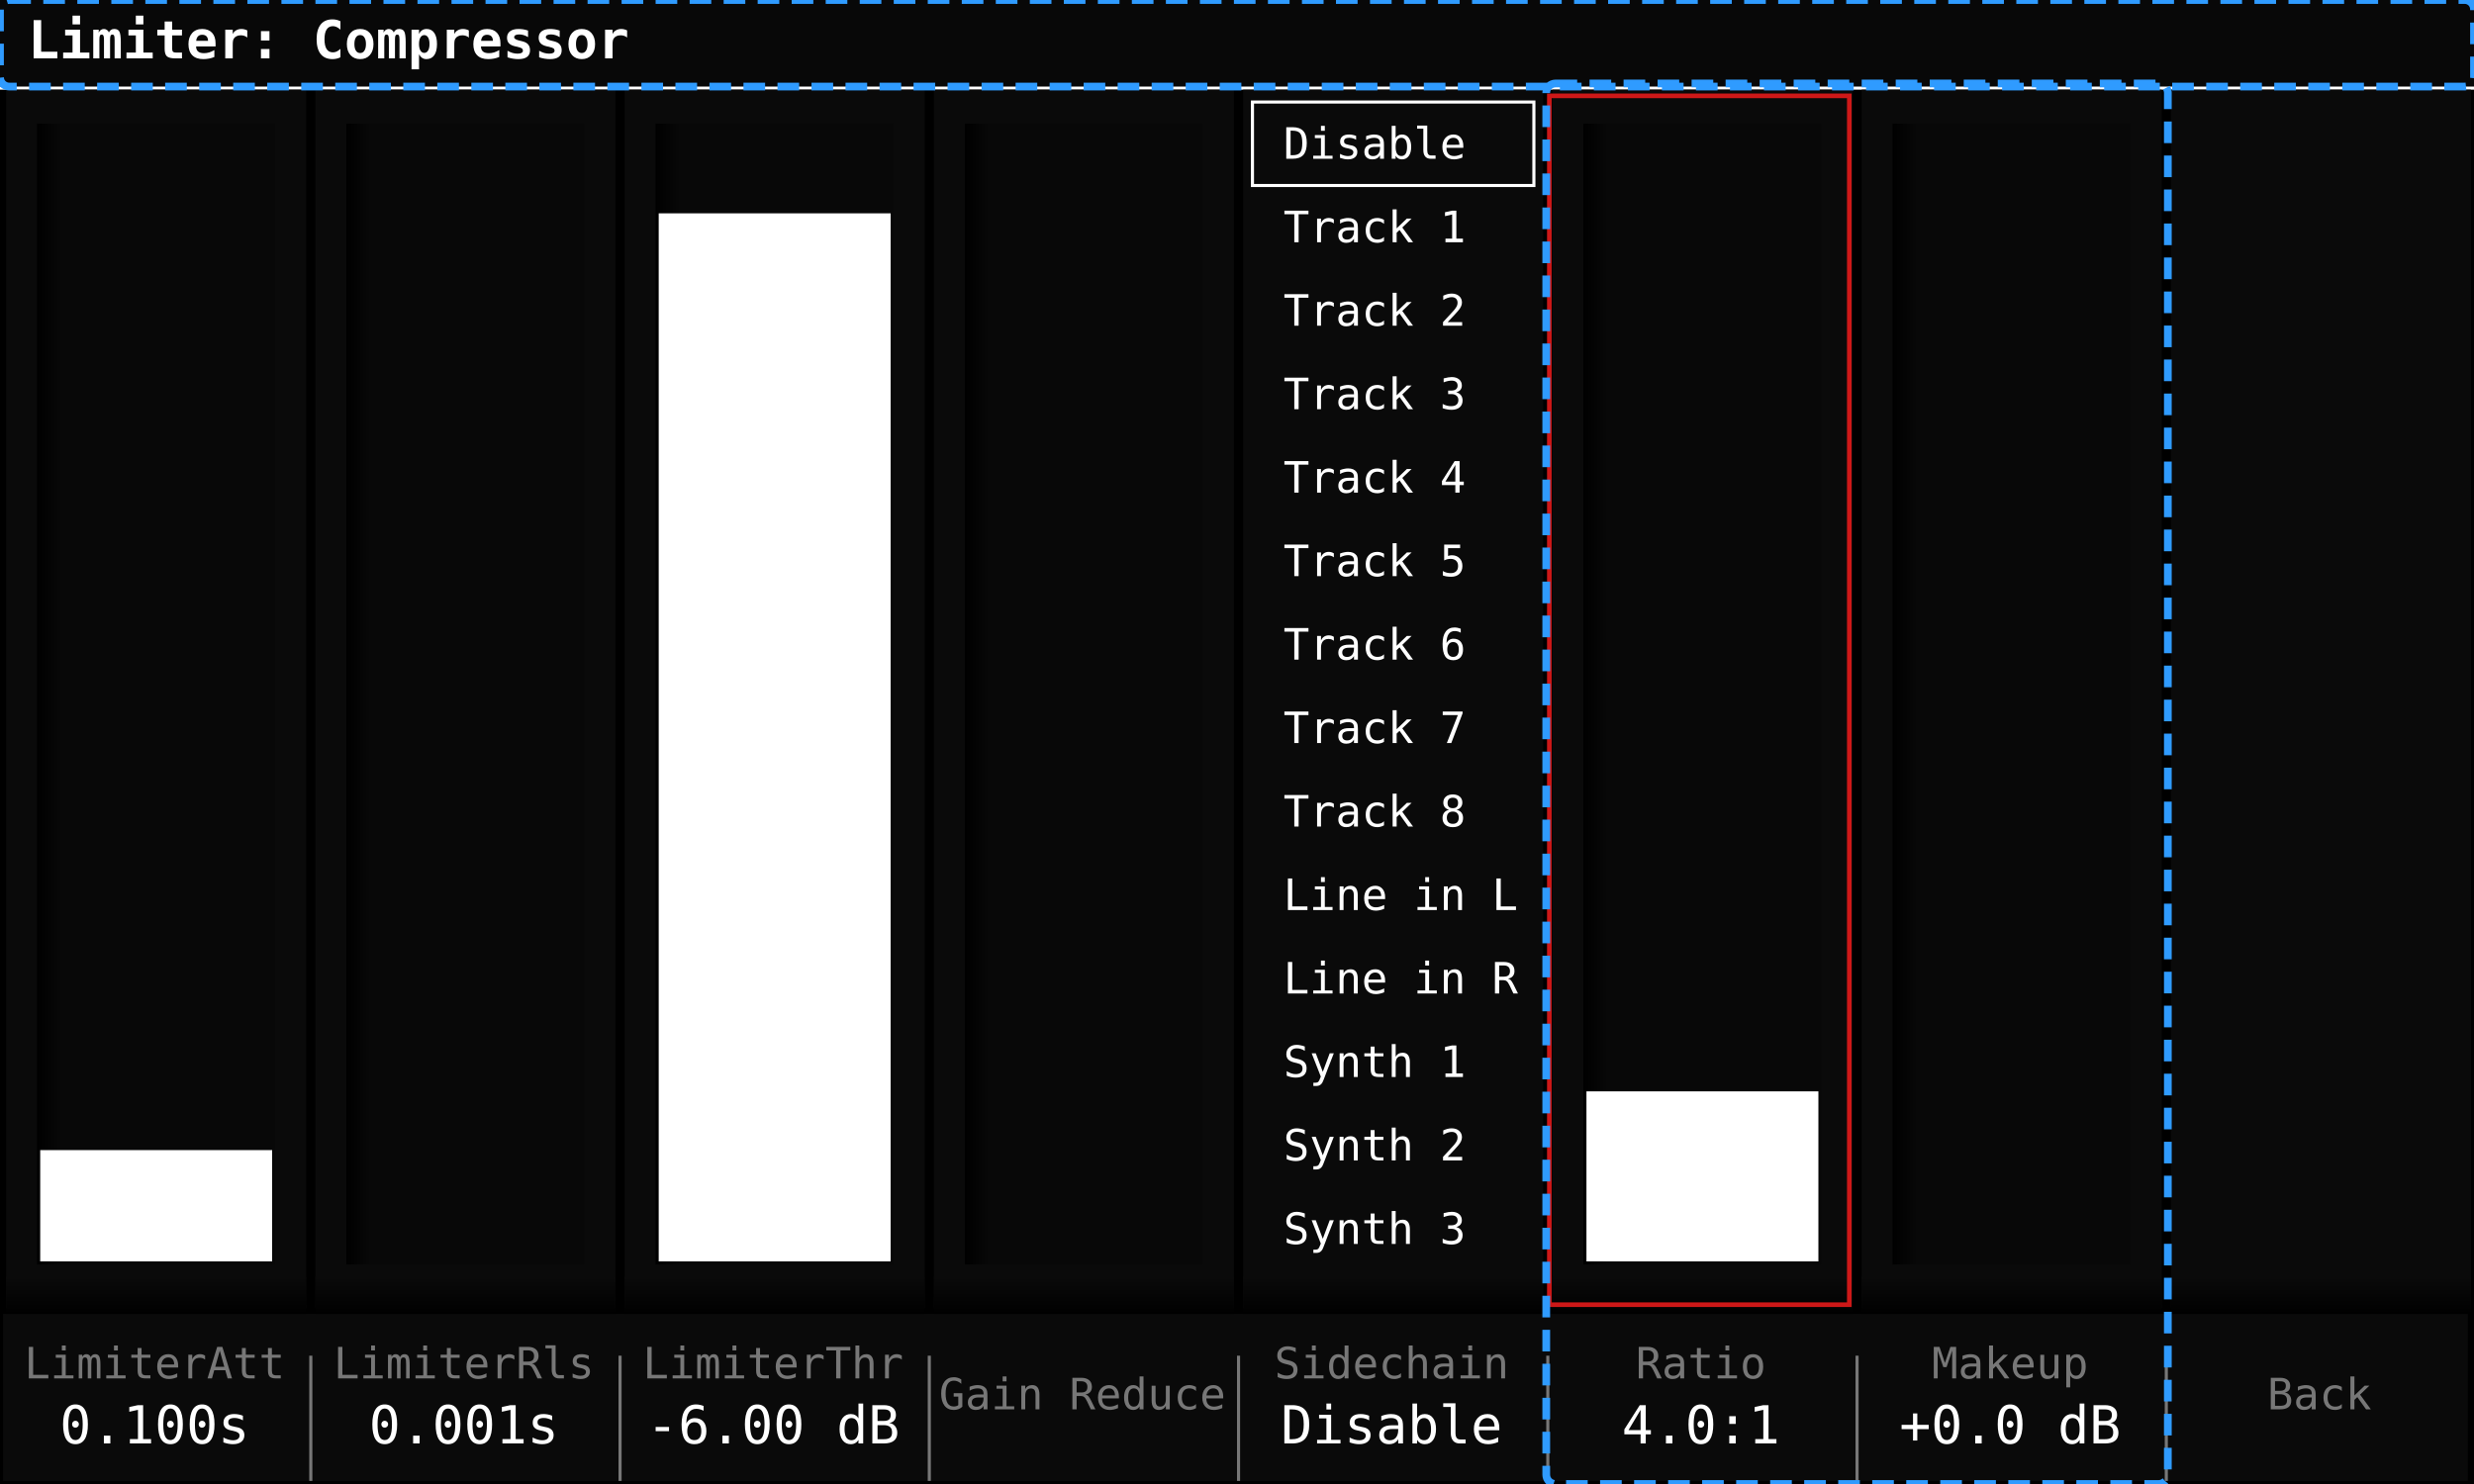
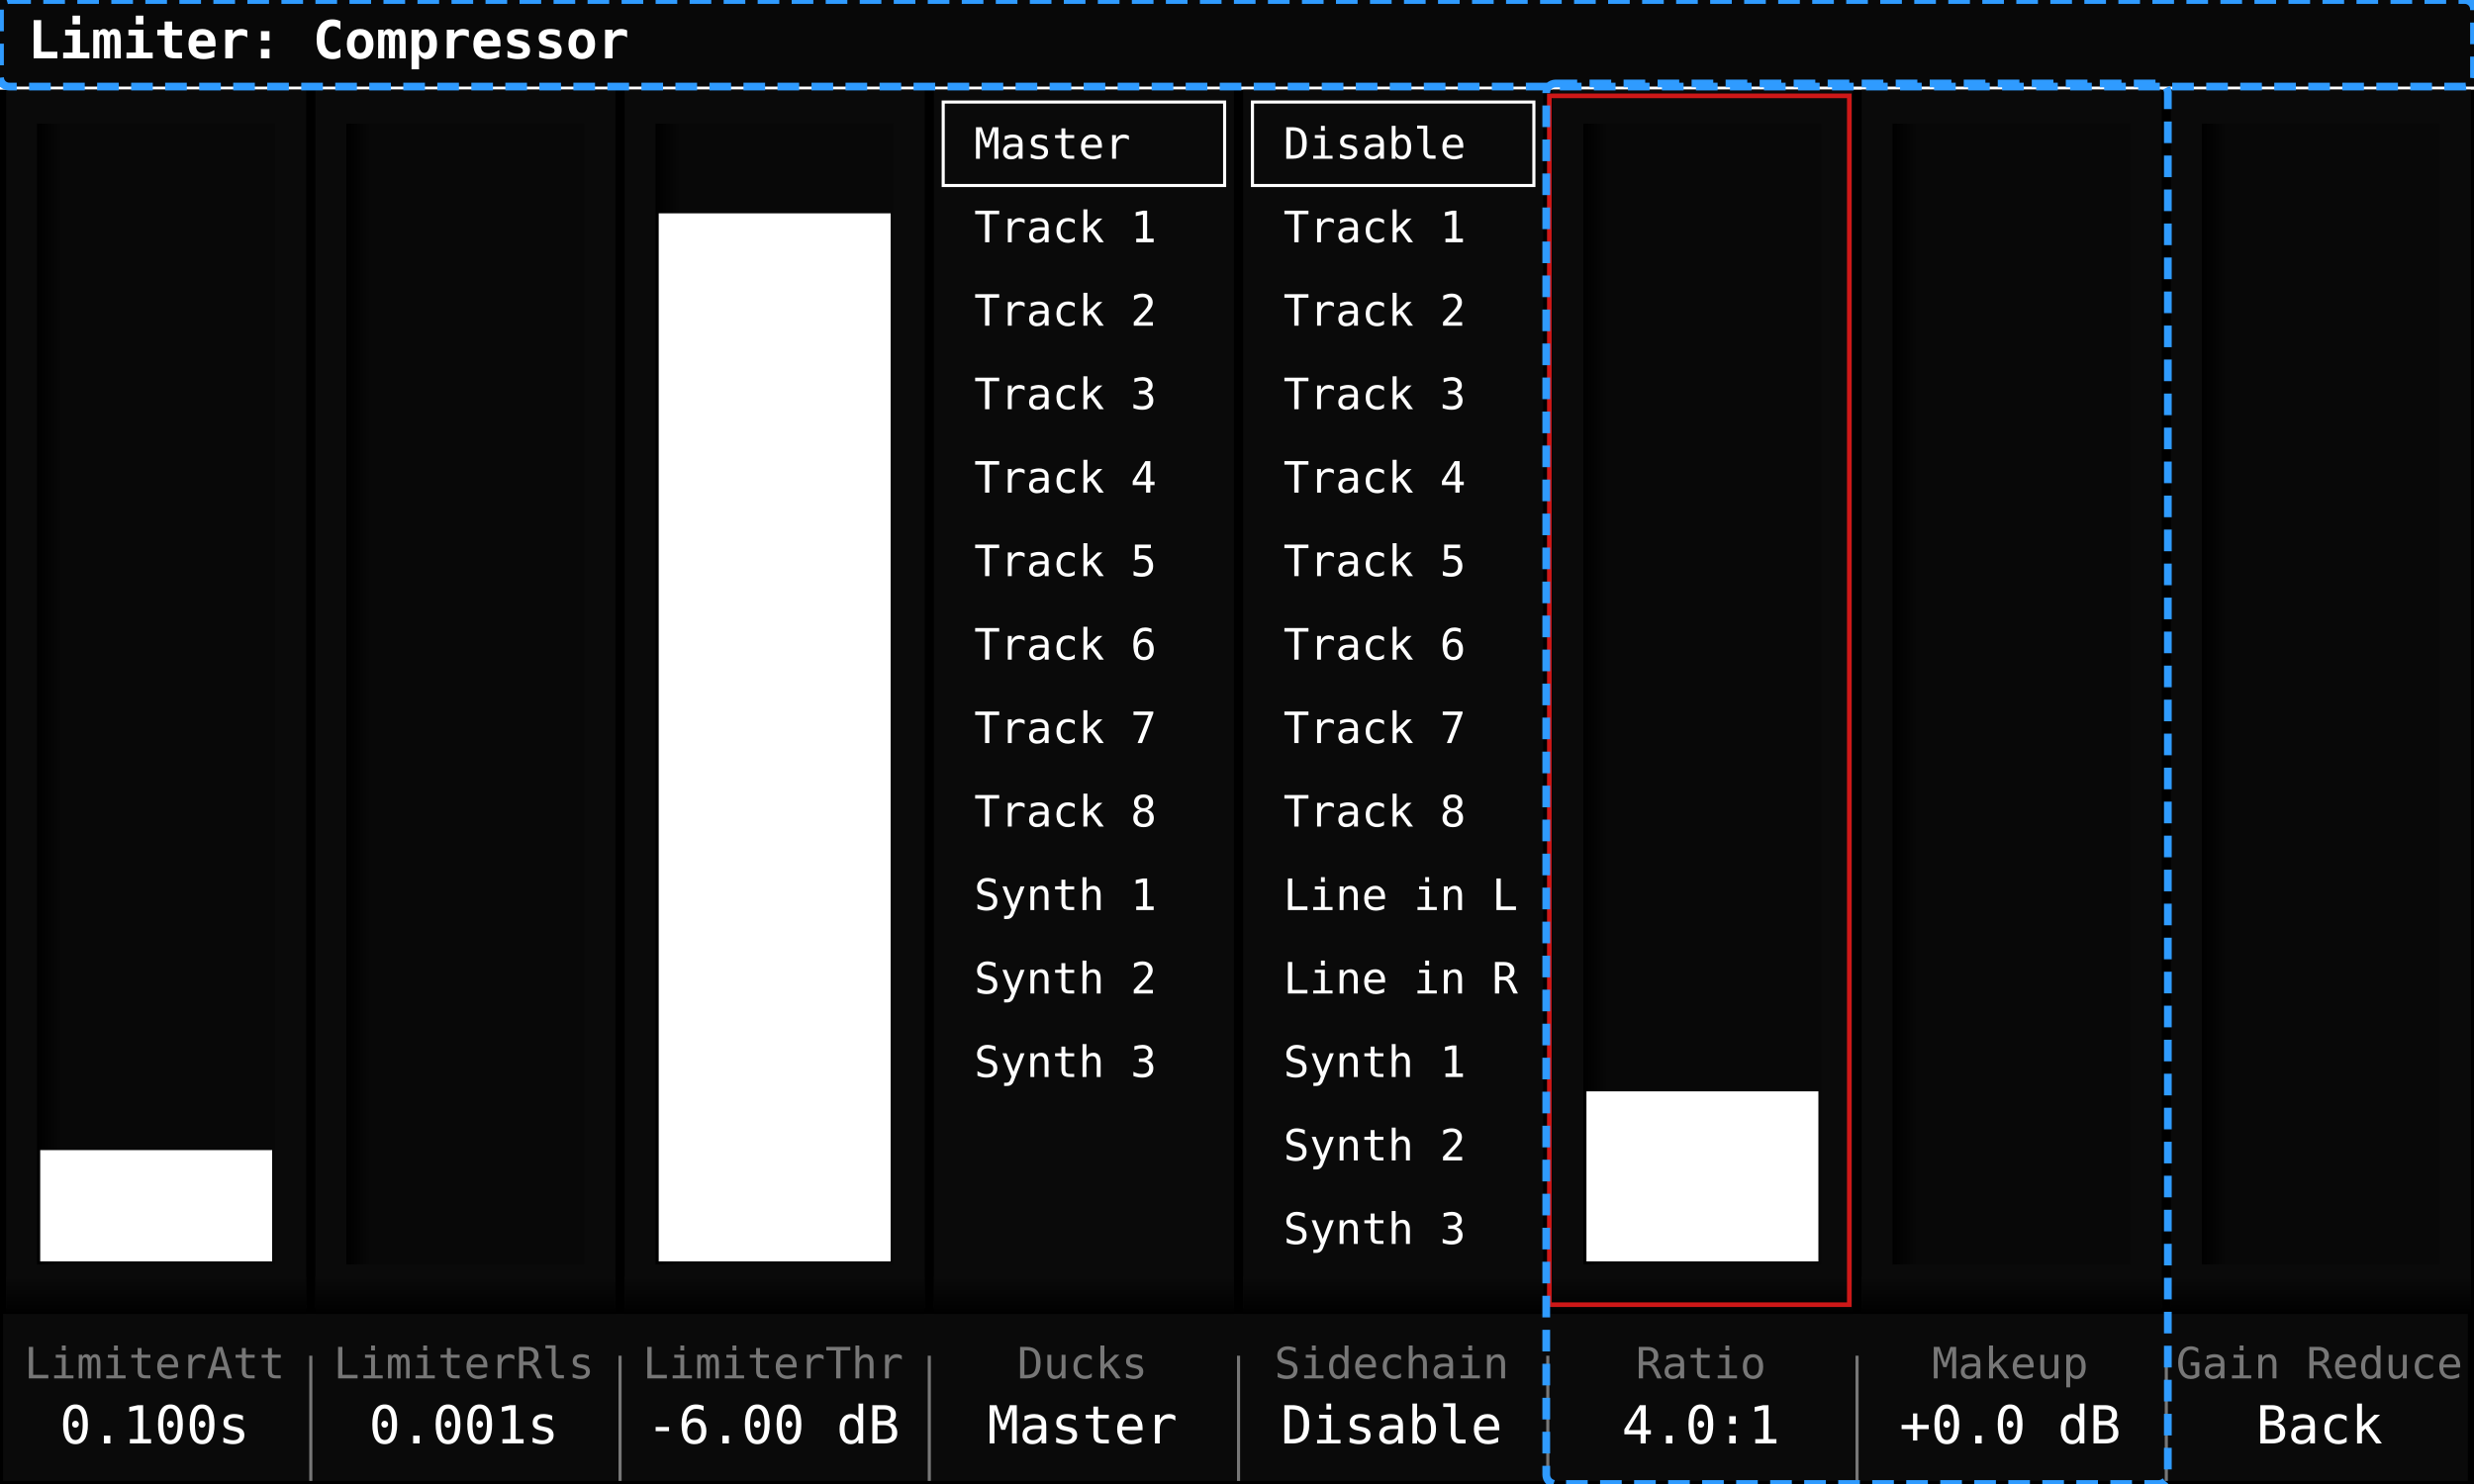
<svg xmlns="http://www.w3.org/2000/svg" width="800" height="480" viewBox="0 0 800 480" font-family="'Roboto Mono', 'DejaVu Sans Mono', Consolas, monospace">
  <defs>
    <linearGradient id="shadow" x1="0" y1="0" x2="0" y2="1">
      <stop offset="0" stop-color="#0A0A0A" />
      <stop offset="1" stop-color="#000000" />
    </linearGradient>
    <linearGradient id="barShade" x1="0" y1="0" x2="1" y2="0">
      <stop offset="0" stop-color="#000000" />
      <stop offset="1" stop-color="#080808" />
    </linearGradient>
  </defs>
  <rect x="0" y="0" width="800" height="480" fill="#000000" />
  <rect x="0" y="0" width="800" height="28" fill="#080808" />
  <line x1="0" y1="28.5" x2="800" y2="28.5" stroke="#FFFFFF" stroke-width="1" />
  <text class="val" x="9" y="13" font-size="17" font-weight="700" fill="#FFFFFF" text-anchor="start" dominant-baseline="central" xml:space="preserve">Limiter: Compressor</text>
  <rect x="1" y="425" width="797" height="54" fill="#0A0A0A" />
  <line x1="100.5" y1="438.5" x2="100.5" y2="479" stroke="#777777" stroke-width="1" />
  <line x1="200.5" y1="438.5" x2="200.5" y2="479" stroke="#777777" stroke-width="1" />
  <line x1="300.5" y1="438.5" x2="300.5" y2="479" stroke="#777777" stroke-width="1" />
  <line x1="400.5" y1="438.5" x2="400.5" y2="479" stroke="#777777" stroke-width="1" />
  <line x1="500.5" y1="438.5" x2="500.5" y2="479" stroke="#777777" stroke-width="1" />
  <line x1="600.5" y1="438.5" x2="600.5" y2="479" stroke="#777777" stroke-width="1" />
  <line x1="700.5" y1="438.5" x2="700.5" y2="479" stroke="#777777" stroke-width="1" />
  <rect x="2" y="29" width="97" height="394" fill="#0A0A0A" />
  <rect x="2" y="413" width="97" height="12" fill="url(#shadow)" />
  <rect x="12" y="40" width="77" height="369" fill="#080808" />
  <rect x="12" y="40" width="8" height="369" fill="url(#barShade)" />
  <rect x="13" y="372" width="75" height="36" fill="#FFFFFF" />
  <text class="lbl" x="50" y="441" font-size="14" font-weight="400" fill="#777777" text-anchor="middle" dominant-baseline="central" xml:space="preserve">LimiterAtt</text>
  <text class="val" x="50" y="461" font-size="17" font-weight="300" fill="#FFFFFF" text-anchor="middle" dominant-baseline="central" xml:space="preserve">0.100s</text>
  <rect x="102" y="29" width="97" height="394" fill="#0A0A0A" />
  <rect x="102" y="413" width="97" height="12" fill="url(#shadow)" />
  <rect x="112" y="40" width="77" height="369" fill="#080808" />
  <rect x="112" y="40" width="8" height="369" fill="url(#barShade)" />
  <rect x="113" y="408" width="75" height="0" fill="#FFFFFF" />
  <text class="lbl" x="150" y="441" font-size="14" font-weight="400" fill="#777777" text-anchor="middle" dominant-baseline="central" xml:space="preserve">LimiterRls</text>
  <text class="val" x="150" y="461" font-size="17" font-weight="300" fill="#FFFFFF" text-anchor="middle" dominant-baseline="central" xml:space="preserve">0.001s</text>
  <rect x="202" y="29" width="97" height="394" fill="#0A0A0A" />
  <rect x="202" y="413" width="97" height="12" fill="url(#shadow)" />
  <rect x="212" y="40" width="77" height="369" fill="#080808" />
  <rect x="212" y="40" width="8" height="369" fill="url(#barShade)" />
  <rect x="213" y="69" width="75" height="339" fill="#FFFFFF" />
  <text class="lbl" x="250" y="441" font-size="14" font-weight="400" fill="#777777" text-anchor="middle" dominant-baseline="central" xml:space="preserve">LimiterThr</text>
  <text class="val" x="250" y="461" font-size="17" font-weight="300" fill="#FFFFFF" text-anchor="middle" dominant-baseline="central" xml:space="preserve">-6.00 dB</text>
  <rect x="302" y="29" width="97" height="394" fill="#0A0A0A" />
  <rect x="302" y="413" width="97" height="12" fill="url(#shadow)" />
-   <rect x="312" y="40" width="77" height="369" fill="#080808" />
-   <rect x="312" y="40" width="8" height="369" fill="url(#barShade)" />
-   <text class="lbl" x="350" y="451" font-size="14" font-weight="400" fill="#777777" text-anchor="middle" dominant-baseline="central" xml:space="preserve">Gain Reduce</text>
+   <rect x="305" y="33" width="91" height="27" fill="none" stroke="#FFFFFF" stroke-width="1" />
+   <clipPath id="clip36">
+     <rect x="315" y="33" width="74" height="324" />
+   </clipPath>
+   <g clip-path="url(#clip36)">
+     <text class="lbl" x="315" y="46.5" font-size="14" font-weight="300" fill="#FFFFFF" text-anchor="start" dominant-baseline="central" xml:space="preserve">Master</text>
+     <text class="lbl" x="315" y="73.5" font-size="14" font-weight="300" fill="#FFFFFF" text-anchor="start" dominant-baseline="central" xml:space="preserve">Track 1</text>
+     <text class="lbl" x="315" y="100.5" font-size="14" font-weight="300" fill="#FFFFFF" text-anchor="start" dominant-baseline="central" xml:space="preserve">Track 2</text>
+     <text class="lbl" x="315" y="127.5" font-size="14" font-weight="300" fill="#FFFFFF" text-anchor="start" dominant-baseline="central" xml:space="preserve">Track 3</text>
+     <text class="lbl" x="315" y="154.5" font-size="14" font-weight="300" fill="#FFFFFF" text-anchor="start" dominant-baseline="central" xml:space="preserve">Track 4</text>
+     <text class="lbl" x="315" y="181.5" font-size="14" font-weight="300" fill="#FFFFFF" text-anchor="start" dominant-baseline="central" xml:space="preserve">Track 5</text>
+     <text class="lbl" x="315" y="208.5" font-size="14" font-weight="300" fill="#FFFFFF" text-anchor="start" dominant-baseline="central" xml:space="preserve">Track 6</text>
+     <text class="lbl" x="315" y="235.5" font-size="14" font-weight="300" fill="#FFFFFF" text-anchor="start" dominant-baseline="central" xml:space="preserve">Track 7</text>
+     <text class="lbl" x="315" y="262.5" font-size="14" font-weight="300" fill="#FFFFFF" text-anchor="start" dominant-baseline="central" xml:space="preserve">Track 8</text>
+     <text class="lbl" x="315" y="289.5" font-size="14" font-weight="300" fill="#FFFFFF" text-anchor="start" dominant-baseline="central" xml:space="preserve">Synth 1</text>
+     <text class="lbl" x="315" y="316.5" font-size="14" font-weight="300" fill="#FFFFFF" text-anchor="start" dominant-baseline="central" xml:space="preserve">Synth 2</text>
+     <text class="lbl" x="315" y="343.5" font-size="14" font-weight="300" fill="#FFFFFF" text-anchor="start" dominant-baseline="central" xml:space="preserve">Synth 3</text>
+   </g>
+   <text class="lbl" x="350" y="441" font-size="14" font-weight="400" fill="#777777" text-anchor="middle" dominant-baseline="central" xml:space="preserve">Ducks</text>
+   <text class="val" x="350" y="461" font-size="17" font-weight="300" fill="#FFFFFF" text-anchor="middle" dominant-baseline="central" xml:space="preserve">Master</text>
  <rect x="402" y="29" width="97" height="394" fill="#0A0A0A" />
  <rect x="402" y="413" width="97" height="12" fill="url(#shadow)" />
  <rect x="405" y="33" width="91" height="27" fill="none" stroke="#FFFFFF" stroke-width="1" />
-   <clipPath id="clip41">
+   <clipPath id="clip56">
    <rect x="415" y="33" width="74" height="378" />
  </clipPath>
-   <g clip-path="url(#clip41)">
+   <g clip-path="url(#clip56)">
</g>
  <text class="lbl" x="415" y="46.5" font-size="14" font-weight="300" fill="#FFFFFF" text-anchor="start" dominant-baseline="central" xml:space="preserve">Disable</text>
  <text class="demo" x="415" y="73.5" font-size="14" font-weight="300" fill="#FFFFFF" text-anchor="start" dominant-baseline="central" xml:space="preserve">Track 1</text>
  <text class="demo" x="415" y="100.5" font-size="14" font-weight="300" fill="#FFFFFF" text-anchor="start" dominant-baseline="central" xml:space="preserve">Track 2</text>
  <text class="demo" x="415" y="127.5" font-size="14" font-weight="300" fill="#FFFFFF" text-anchor="start" dominant-baseline="central" xml:space="preserve">Track 3</text>
  <text class="demo" x="415" y="154.5" font-size="14" font-weight="300" fill="#FFFFFF" text-anchor="start" dominant-baseline="central" xml:space="preserve">Track 4</text>
  <text class="demo" x="415" y="181.5" font-size="14" font-weight="300" fill="#FFFFFF" text-anchor="start" dominant-baseline="central" xml:space="preserve">Track 5</text>
  <text class="demo" x="415" y="208.5" font-size="14" font-weight="300" fill="#FFFFFF" text-anchor="start" dominant-baseline="central" xml:space="preserve">Track 6</text>
  <text class="demo" x="415" y="235.5" font-size="14" font-weight="300" fill="#FFFFFF" text-anchor="start" dominant-baseline="central" xml:space="preserve">Track 7</text>
  <text class="demo" x="415" y="262.5" font-size="14" font-weight="300" fill="#FFFFFF" text-anchor="start" dominant-baseline="central" xml:space="preserve">Track 8</text>
  <text class="lbl" x="415" y="289.5" font-size="14" font-weight="300" fill="#FFFFFF" text-anchor="start" dominant-baseline="central" xml:space="preserve">Line in L</text>
  <text class="lbl" x="415" y="316.5" font-size="14" font-weight="300" fill="#FFFFFF" text-anchor="start" dominant-baseline="central" xml:space="preserve">Line in R</text>
  <text class="lbl" x="415" y="343.5" font-size="14" font-weight="300" fill="#FFFFFF" text-anchor="start" dominant-baseline="central" xml:space="preserve">Synth 1</text>
  <text class="lbl" x="415" y="370.5" font-size="14" font-weight="300" fill="#FFFFFF" text-anchor="start" dominant-baseline="central" xml:space="preserve">Synth 2</text>
  <text class="lbl" x="415" y="397.5" font-size="14" font-weight="300" fill="#FFFFFF" text-anchor="start" dominant-baseline="central" xml:space="preserve">Synth 3</text>
  <text class="lbl" x="450" y="441" font-size="14" font-weight="400" fill="#777777" text-anchor="middle" dominant-baseline="central" xml:space="preserve">Sidechain</text>
  <text class="lbl" x="450" y="461" font-size="17" font-weight="300" fill="#FFFFFF" text-anchor="middle" dominant-baseline="central" xml:space="preserve">Disable</text>
  <rect x="502" y="29" width="97" height="394" fill="#0A0A0A" />
  <rect x="502" y="413" width="97" height="12" fill="url(#shadow)" />
  <rect x="512" y="40" width="77" height="369" fill="#080808" />
  <rect x="512" y="40" width="8" height="369" fill="url(#barShade)" />
  <rect x="513" y="353" width="75" height="55" fill="#FFFFFF" />
  <text class="lbl" x="550" y="441" font-size="14" font-weight="400" fill="#777777" text-anchor="middle" dominant-baseline="central" xml:space="preserve">Ratio</text>
  <text class="val" x="550" y="461" font-size="17" font-weight="300" fill="#FFFFFF" text-anchor="middle" dominant-baseline="central" xml:space="preserve">4.0:1</text>
  <rect x="602" y="29" width="97" height="394" fill="#0A0A0A" />
  <rect x="602" y="413" width="97" height="12" fill="url(#shadow)" />
  <rect x="612" y="40" width="77" height="369" fill="#080808" />
  <rect x="612" y="40" width="8" height="369" fill="url(#barShade)" />
  <rect x="613" y="408" width="75" height="0" fill="#FFFFFF" />
  <text class="lbl" x="650" y="441" font-size="14" font-weight="400" fill="#777777" text-anchor="middle" dominant-baseline="central" xml:space="preserve">Makeup</text>
  <text class="val" x="650" y="461" font-size="17" font-weight="300" fill="#FFFFFF" text-anchor="middle" dominant-baseline="central" xml:space="preserve">+0.0 dB</text>
  <rect x="702" y="29" width="97" height="394" fill="#0A0A0A" />
  <rect x="702" y="413" width="97" height="12" fill="url(#shadow)" />
-   <text class="lbl" x="750" y="451" font-size="14" font-weight="400" fill="#777777" text-anchor="middle" dominant-baseline="central" xml:space="preserve">Back</text>
+   <rect x="712" y="40" width="77" height="369" fill="#080808" />
+   <rect x="712" y="40" width="8" height="369" fill="url(#barShade)" />
+   <text class="lbl" x="750" y="441" font-size="14" font-weight="400" fill="#777777" text-anchor="middle" dominant-baseline="central" xml:space="preserve">Gain Reduce</text>
+   <text class="lbl" x="750" y="461" font-size="17" font-weight="300" fill="#FFFFFF" text-anchor="middle" dominant-baseline="central" xml:space="preserve">Back</text>
  <rect x="501" y="31" width="97" height="391" fill="none" stroke="#CD1818" stroke-width="1.5" />
  <rect x="0" y="0" width="800" height="28" rx="3" fill="none" stroke="#2F9BFF" stroke-width="2.5" stroke-dasharray="7 4" />
  <rect x="500" y="27" width="201" height="453" rx="3" fill="none" stroke="#2F9BFF" stroke-width="2.5" stroke-dasharray="7 4" />
</svg>
